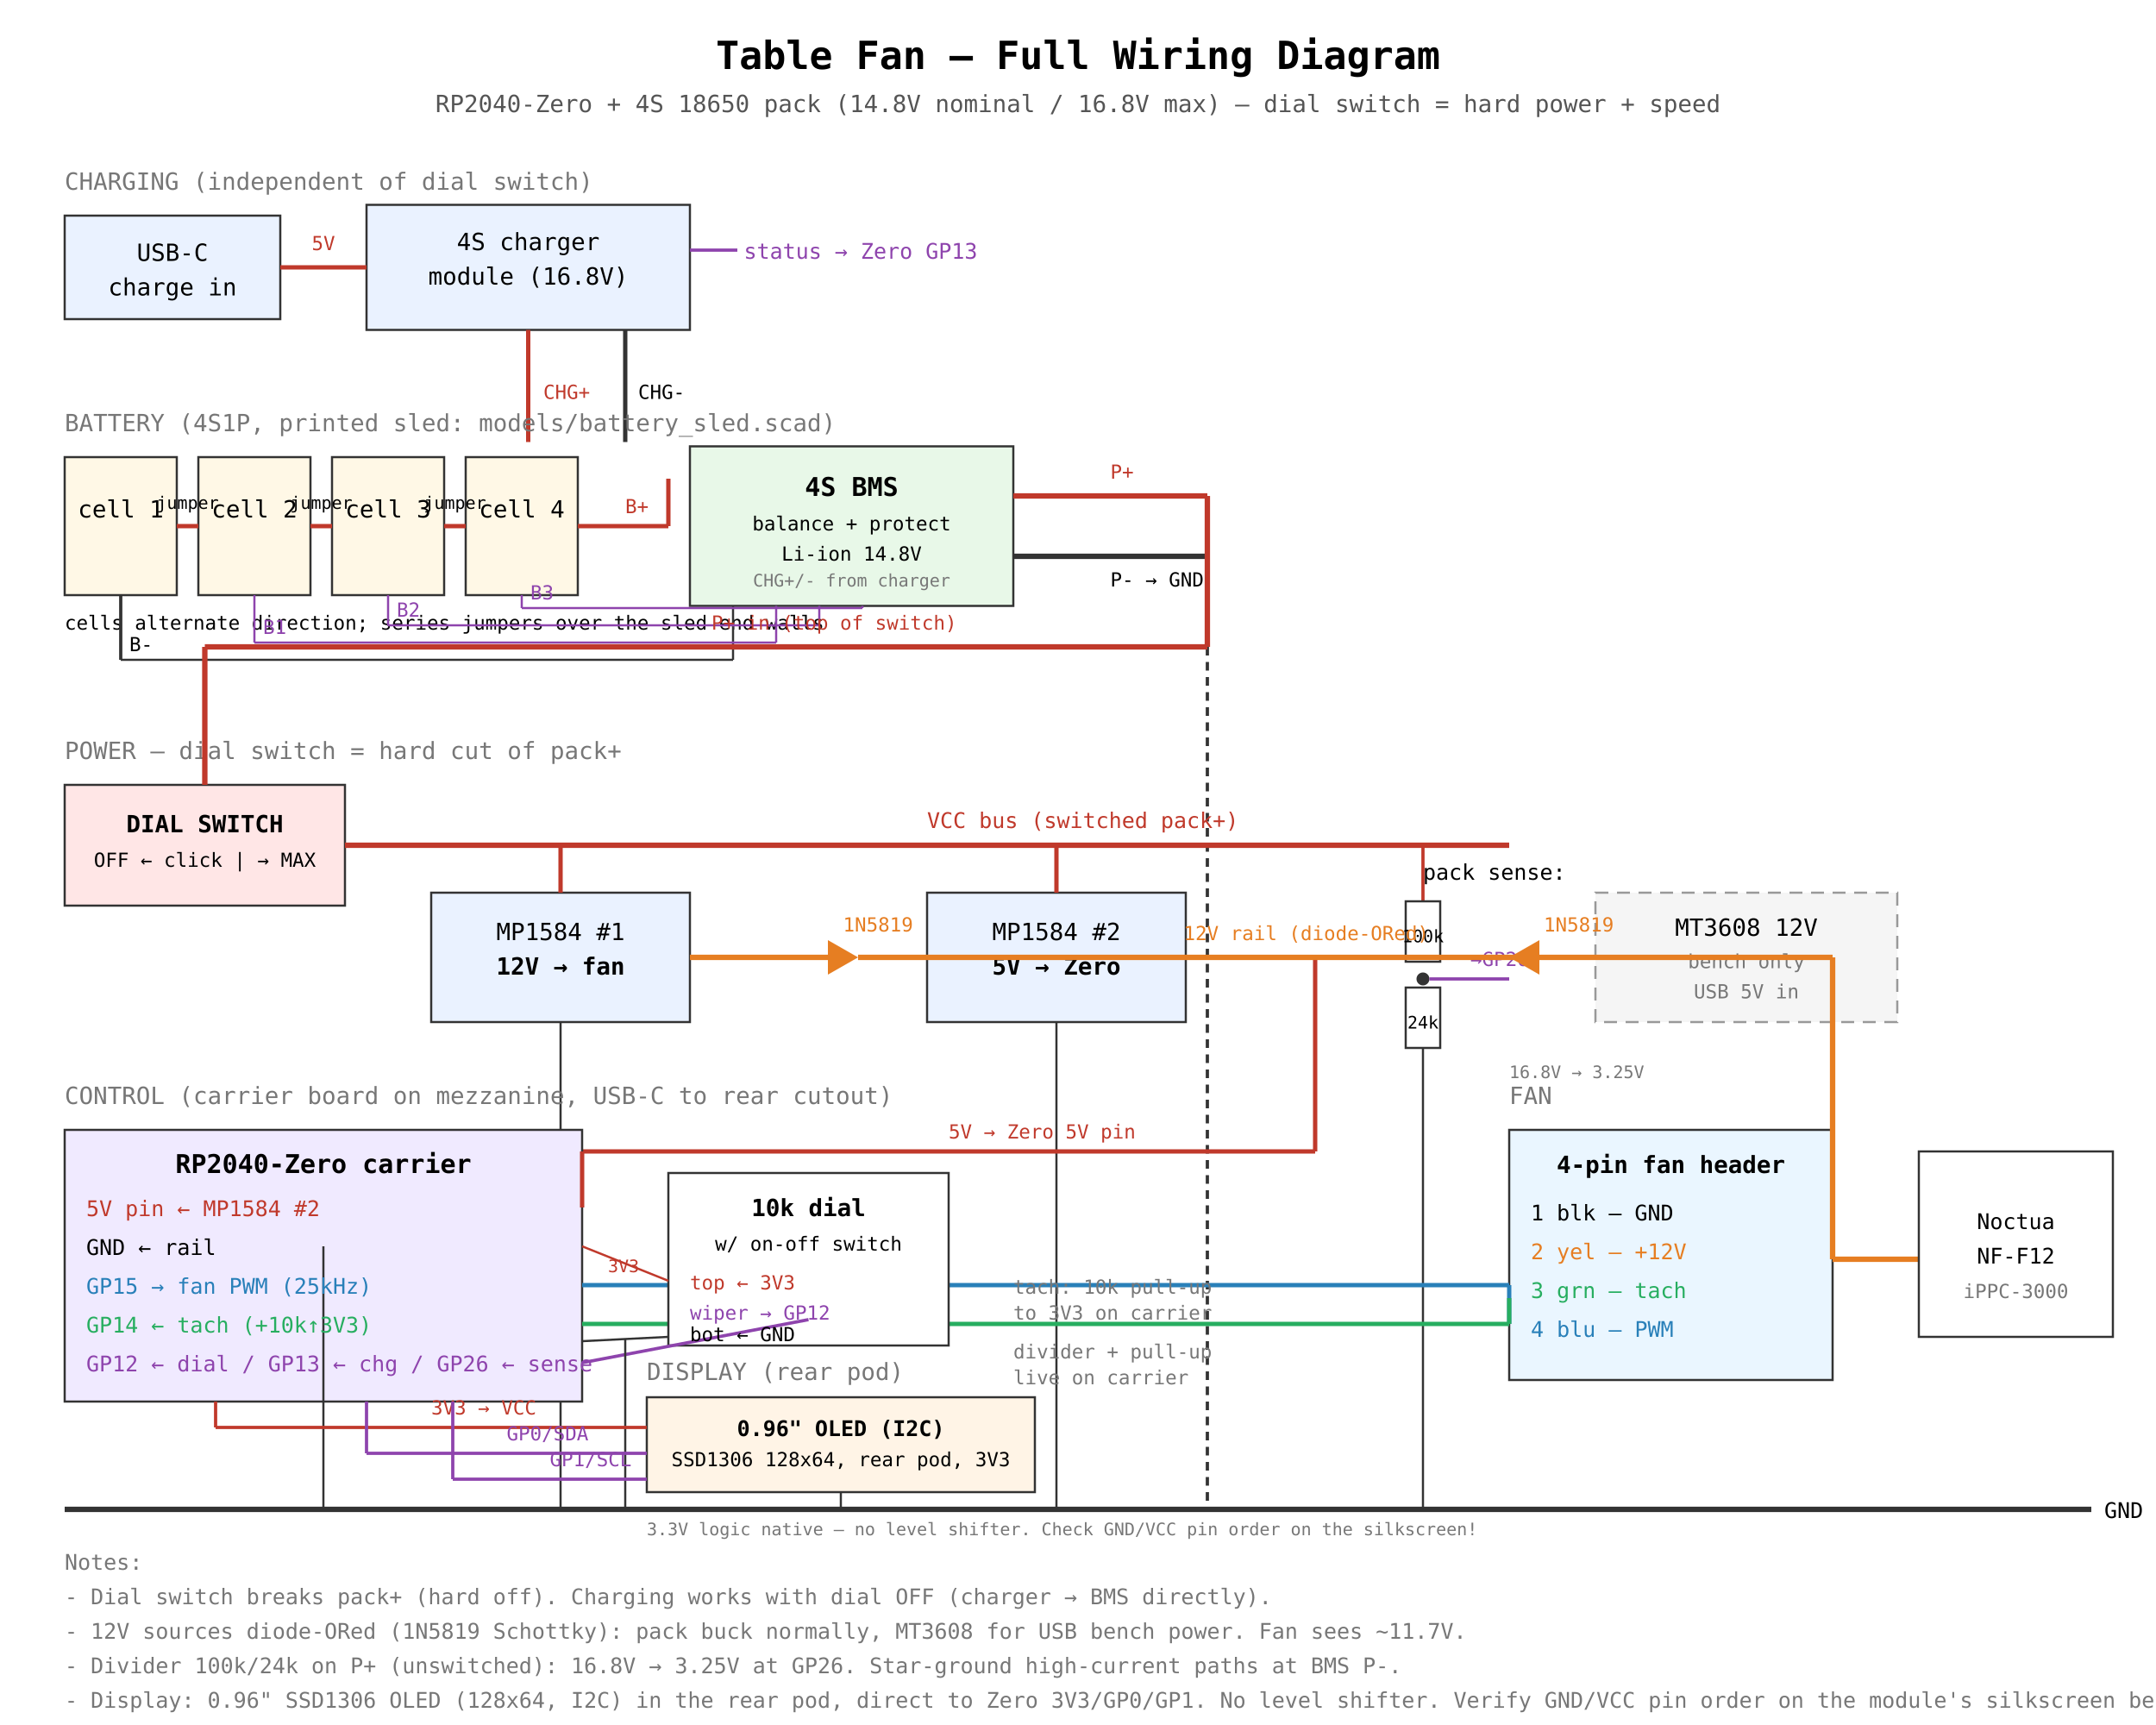
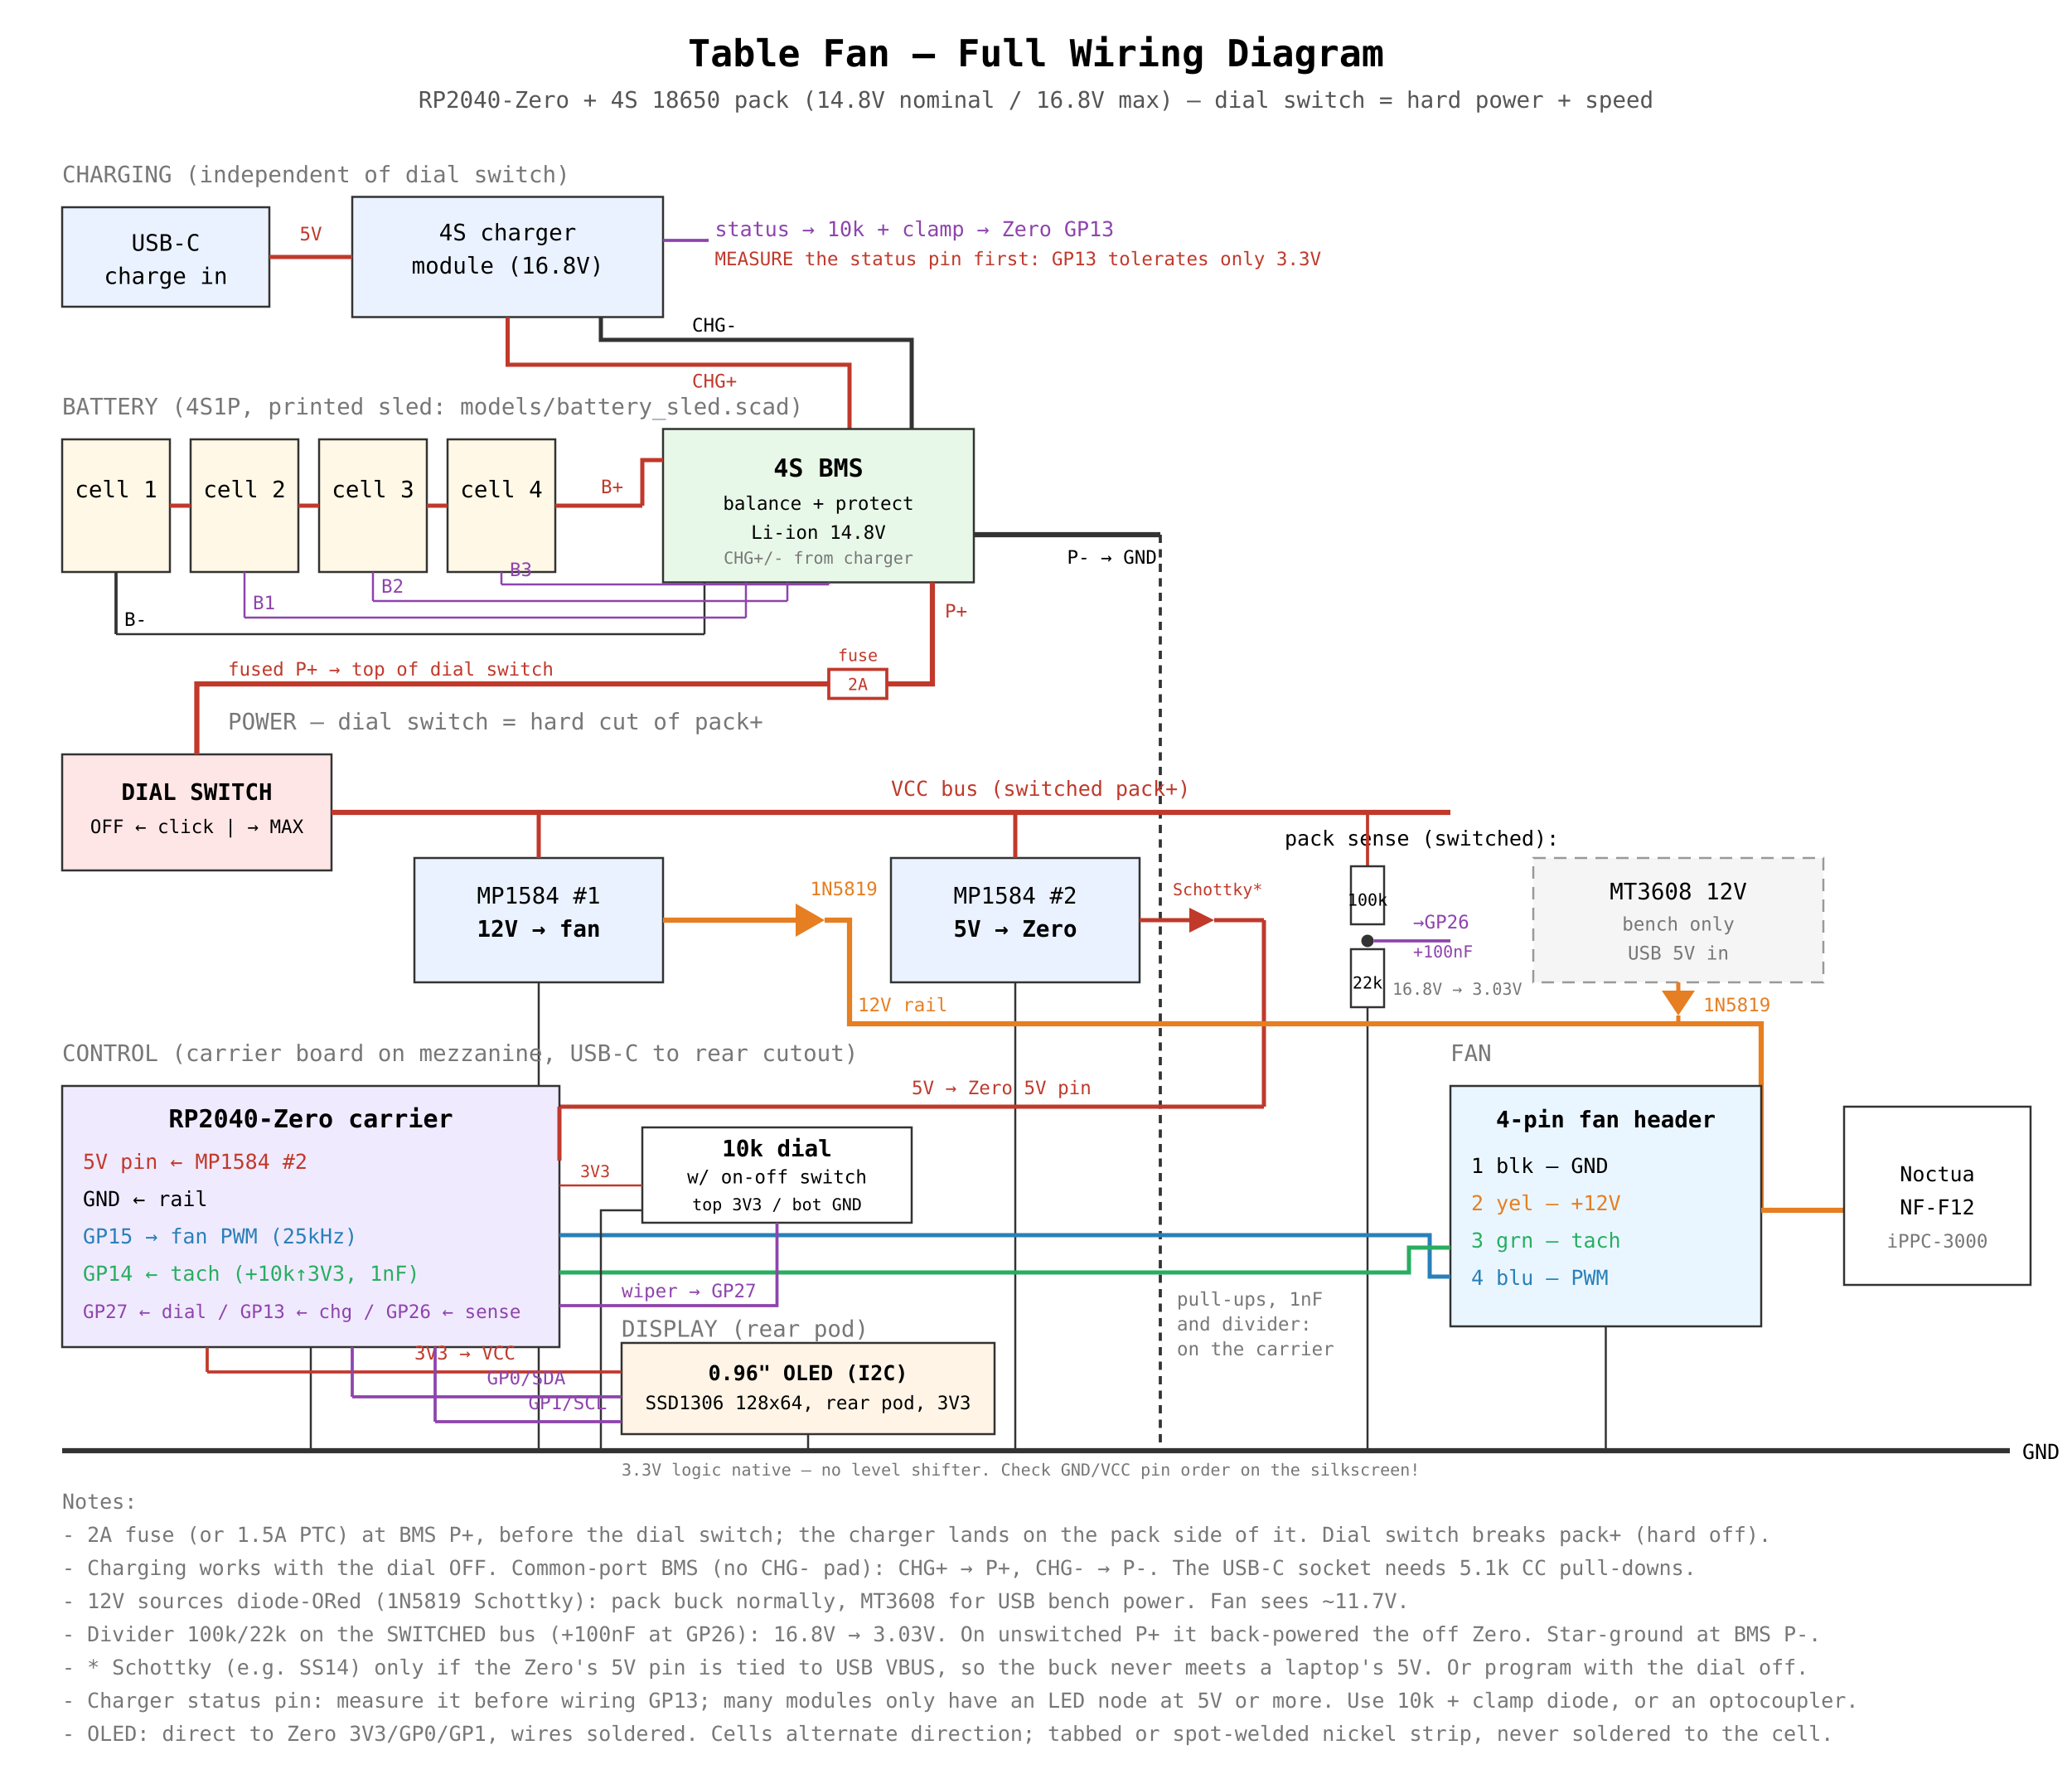
- <svg xmlns="http://www.w3.org/2000/svg" viewBox="0 0 1000 800" font-family="monospace" font-size="12">
-   <rect x="0" y="0" width="1000" height="800" fill="#ffffff" />
+ <svg xmlns="http://www.w3.org/2000/svg" viewBox="0 0 1000 856" font-family="monospace" font-size="12">
+   <rect x="0" y="0" width="1000" height="856" fill="#ffffff" />
  <text x="500" y="32" text-anchor="middle" font-size="18" font-weight="bold">Table Fan — Full Wiring Diagram</text>
  <text x="500" y="52" text-anchor="middle" font-size="11" fill="#555">RP2040-Zero + 4S 18650 pack (14.8V nominal / 16.8V max) — dial switch = hard power + speed</text>
  <text x="30" y="88" font-size="11" fill="#777">CHARGING (independent of dial switch)</text>
  <rect x="30" y="100" width="100" height="48" fill="#eaf2ff" stroke="#333" />
  <text x="80" y="121" text-anchor="middle" font-size="11">USB-C</text>
  <text x="80" y="137" text-anchor="middle" font-size="11">charge in</text>
  <rect x="170" y="95" width="150" height="58" fill="#eaf2ff" stroke="#333" />
  <text x="245" y="116" text-anchor="middle" font-size="11">4S charger</text>
  <text x="245" y="132" text-anchor="middle" font-size="11">module (16.8V)</text>
  <line x1="130" y1="124" x2="170" y2="124" stroke="#c0392b" stroke-width="2" />
  <text x="150" y="116" text-anchor="middle" font-size="9" fill="#c0392b">5V</text>
-   <line x1="245" y1="153" x2="245" y2="205" stroke="#c0392b" stroke-width="2" />
-   <line x1="290" y1="153" x2="290" y2="205" stroke="#333" stroke-width="2" />
-   <text x="252" y="185" font-size="9" fill="#c0392b">CHG+</text>
-   <text x="296" y="185" font-size="9">CHG-</text>
-   <text x="345" y="120" font-size="10" fill="#8e44ad">status → Zero GP13</text>
+   <polyline points="245,153 245,176 410,176 410,207" fill="none" stroke="#c0392b" stroke-width="2" />
+   <polyline points="290,153 290,164 440,164 440,207" fill="none" stroke="#333" stroke-width="2" />
+   <text x="334" y="187" font-size="9" fill="#c0392b">CHG+</text>
+   <text x="334" y="160" font-size="9">CHG-</text>
+   <text x="345" y="114" font-size="10" fill="#8e44ad">status → 10k + clamp → Zero GP13</text>
+   <text x="345" y="128" font-size="9" fill="#c0392b">MEASURE the status pin first: GP13 tolerates only 3.3V</text>
  <line x1="320" y1="116" x2="342" y2="116" stroke="#8e44ad" stroke-width="1.5" />
  <text x="30" y="200" font-size="11" fill="#777">BATTERY (4S1P, printed sled: models/battery_sled.scad)</text>
  <g font-size="11">
    <rect x="30" y="212" width="52" height="64" fill="#fff8e6" stroke="#333" />
    <text x="56" y="240" text-anchor="middle">cell 1</text>
    <rect x="92" y="212" width="52" height="64" fill="#fff8e6" stroke="#333" />
    <text x="118" y="240" text-anchor="middle">cell 2</text>
    <rect x="154" y="212" width="52" height="64" fill="#fff8e6" stroke="#333" />
    <text x="180" y="240" text-anchor="middle">cell 3</text>
    <rect x="216" y="212" width="52" height="64" fill="#fff8e6" stroke="#333" />
    <text x="242" y="240" text-anchor="middle">cell 4</text>
  </g>
  <line x1="82" y1="244" x2="92" y2="244" stroke="#c0392b" stroke-width="2" />
  <line x1="144" y1="244" x2="154" y2="244" stroke="#c0392b" stroke-width="2" />
  <line x1="206" y1="244" x2="216" y2="244" stroke="#c0392b" stroke-width="2" />
-   <text x="87" y="236" font-size="8" text-anchor="middle">jumper</text>
-   <text x="149" y="236" font-size="8" text-anchor="middle">jumper</text>
-   <text x="211" y="236" font-size="8" text-anchor="middle">jumper</text>
-   <text x="30" y="292" font-size="9">cells alternate direction; series jumpers over the sled end walls</text>
  <rect x="320" y="207" width="150" height="74" fill="#e8f8e8" stroke="#333" />
  <text x="395" y="230" text-anchor="middle" font-size="12" font-weight="bold">4S BMS</text>
  <text x="395" y="246" text-anchor="middle" font-size="9">balance + protect</text>
  <text x="395" y="260" text-anchor="middle" font-size="9">Li-ion 14.8V</text>
  <line x1="56" y1="276" x2="56" y2="306" stroke="#333" stroke-width="1.5" />
  <line x1="56" y1="306" x2="340" y2="306" stroke="#333" stroke-width="1" />
  <line x1="340" y1="281" x2="340" y2="306" stroke="#333" stroke-width="1" />
  <text x="60" y="302" font-size="9">B-</text>
  <line x1="118" y1="276" x2="118" y2="298" stroke="#8e44ad" stroke-width="1" />
  <line x1="118" y1="298" x2="360" y2="298" stroke="#8e44ad" stroke-width="1" />
  <line x1="360" y1="281" x2="360" y2="298" stroke="#8e44ad" stroke-width="1" />
  <text x="122" y="294" font-size="9" fill="#8e44ad">B1</text>
  <line x1="180" y1="276" x2="180" y2="290" stroke="#8e44ad" stroke-width="1" />
  <line x1="180" y1="290" x2="380" y2="290" stroke="#8e44ad" stroke-width="1" />
  <line x1="380" y1="281" x2="380" y2="290" stroke="#8e44ad" stroke-width="1" />
  <text x="184" y="286" font-size="9" fill="#8e44ad">B2</text>
  <line x1="242" y1="276" x2="242" y2="282" stroke="#8e44ad" stroke-width="1" />
  <line x1="242" y1="282" x2="400" y2="282" stroke="#8e44ad" stroke-width="1" />
  <line x1="400" y1="281" x2="400" y2="282" stroke="#8e44ad" stroke-width="1" />
  <text x="246" y="278" font-size="9" fill="#8e44ad">B3</text>
  <line x1="268" y1="244" x2="310" y2="244" stroke="#c0392b" stroke-width="2" />
-   <line x1="310" y1="244" x2="310" y2="222" stroke="#c0392b" stroke-width="2" />
+   <polyline points="310,244 310,222 320,222" fill="none" stroke="#c0392b" stroke-width="2" />
  <text x="290" y="238" font-size="9" fill="#c0392b">B+</text>
  <text x="395" y="272" text-anchor="middle" font-size="8" fill="#777">CHG+/- from charger</text>
-   <line x1="470" y1="230" x2="560" y2="230" stroke="#c0392b" stroke-width="2.5" />
-   <text x="515" y="222" font-size="9" fill="#c0392b">P+</text>
+   <polyline points="450,281 450,330 428,330" fill="none" stroke="#c0392b" stroke-width="2.5" />
+   <text x="456" y="298" font-size="9" fill="#c0392b">P+</text>
+   <rect x="400" y="323" width="28" height="14" fill="#fff" stroke="#c0392b" stroke-width="1.5" />
+   <text x="414" y="333" text-anchor="middle" font-size="8" fill="#c0392b">2A</text>
+   <text x="414" y="319" text-anchor="middle" font-size="8" fill="#c0392b">fuse</text>
  <line x1="470" y1="258" x2="560" y2="258" stroke="#333" stroke-width="2.5" />
  <text x="515" y="272" font-size="9">P- → GND</text>
  <line x1="560" y1="258" x2="560" y2="700" stroke="#333" stroke-width="1.5" stroke-dasharray="4,3" />
-   <text x="30" y="352" font-size="11" fill="#777">POWER — dial switch = hard cut of pack+</text>
+   <text x="110" y="352" font-size="11" fill="#777">POWER — dial switch = hard cut of pack+</text>
  <rect x="30" y="364" width="130" height="56" fill="#ffe6e6" stroke="#333" />
  <text x="95" y="386" text-anchor="middle" font-size="11" font-weight="bold">DIAL SWITCH</text>
  <text x="95" y="402" text-anchor="middle" font-size="9">OFF ← click | → MAX</text>
-   <line x1="560" y1="230" x2="560" y2="300" stroke="#c0392b" stroke-width="2.5" />
-   <line x1="95" y1="300" x2="560" y2="300" stroke="#c0392b" stroke-width="2.5" />
-   <line x1="95" y1="300" x2="95" y2="364" stroke="#c0392b" stroke-width="2.5" />
-   <text x="330" y="292" font-size="9" fill="#c0392b">P+ in (top of switch)</text>
+   <polyline points="400,330 95,330 95,364" fill="none" stroke="#c0392b" stroke-width="2.5" />
+   <text x="110" y="326" font-size="9" fill="#c0392b">fused P+ → top of dial switch</text>
  <line x1="160" y1="392" x2="700" y2="392" stroke="#c0392b" stroke-width="2.5" />
  <text x="430" y="384" font-size="10" fill="#c0392b">VCC bus (switched pack+)</text>
  <rect x="200" y="414" width="120" height="60" fill="#eaf2ff" stroke="#333" />
  <text x="260" y="436" text-anchor="middle" font-size="11">MP1584 #1</text>
  <text x="260" y="452" text-anchor="middle" font-size="11" font-weight="bold">12V → fan</text>
  <line x1="260" y1="392" x2="260" y2="414" stroke="#c0392b" stroke-width="2" />
  <line x1="260" y1="474" x2="260" y2="700" stroke="#333" stroke-width="1" />
  <line x1="320" y1="444" x2="384" y2="444" stroke="#e67e22" stroke-width="2.5" />
  <polygon points="384,436 398,444 384,452" fill="#e67e22" />
  <text x="391" y="432" font-size="9" fill="#e67e22">1N5819</text>
  <rect x="430" y="414" width="120" height="60" fill="#eaf2ff" stroke="#333" />
  <text x="490" y="436" text-anchor="middle" font-size="11">MP1584 #2</text>
  <text x="490" y="452" text-anchor="middle" font-size="11" font-weight="bold">5V → Zero</text>
  <line x1="490" y1="392" x2="490" y2="414" stroke="#c0392b" stroke-width="2" />
  <line x1="490" y1="474" x2="490" y2="700" stroke="#333" stroke-width="1" />
-   <line x1="550" y1="444" x2="610" y2="444" stroke="#c0392b" stroke-width="2" />
+   <line x1="550" y1="444" x2="574" y2="444" stroke="#c0392b" stroke-width="2" />
+   <polygon points="574,438 586,444 574,450" fill="#c0392b" />
+   <text x="566" y="432" font-size="8" fill="#c0392b">Schottky*</text>
+   <line x1="586" y1="444" x2="610" y2="444" stroke="#c0392b" stroke-width="2" />
  <line x1="610" y1="444" x2="610" y2="534" stroke="#c0392b" stroke-width="2" />
  <line x1="610" y1="534" x2="270" y2="534" stroke="#c0392b" stroke-width="2" />
  <text x="440" y="528" font-size="9" fill="#c0392b">5V → Zero 5V pin</text>
-   <text x="660" y="408" font-size="10">pack sense:</text>
+   <text x="620" y="408" font-size="10">pack sense (switched):</text>
  <line x1="660" y1="392" x2="660" y2="418" stroke="#c0392b" stroke-width="1.5" />
  <rect x="652" y="418" width="16" height="28" fill="#fff" stroke="#333" />
  <text x="660" y="437" font-size="8" text-anchor="middle">100k</text>
  <circle cx="660" cy="454" r="3" fill="#333" />
  <rect x="652" y="458" width="16" height="28" fill="#fff" stroke="#333" />
-   <text x="660" y="477" font-size="8" text-anchor="middle">24k</text>
+   <text x="660" y="477" font-size="8" text-anchor="middle">22k</text>
  <line x1="660" y1="486" x2="660" y2="700" stroke="#333" stroke-width="1" />
  <line x1="663" y1="454" x2="700" y2="454" stroke="#8e44ad" stroke-width="1.5" />
  <text x="682" y="448" font-size="9" fill="#8e44ad">→GP26</text>
-   <text x="700" y="500" font-size="8" fill="#777">16.8V → 3.25V</text>
+   <text x="682" y="462" font-size="8" fill="#8e44ad">+100nF</text>
+   <text x="672" y="480" font-size="8" fill="#777">16.8V → 3.03V</text>
  <rect x="740" y="414" width="140" height="60" fill="#f5f5f5" stroke="#999" stroke-dasharray="6,4" />
  <text x="810" y="434" text-anchor="middle" font-size="11">MT3608 12V</text>
  <text x="810" y="449" text-anchor="middle" font-size="9" fill="#777">bench only</text>
  <text x="810" y="463" text-anchor="middle" font-size="9" fill="#777">USB 5V in</text>
-   <line x1="740" y1="444" x2="700" y2="444" stroke="#e67e22" stroke-width="2" stroke-dasharray="5,3" />
-   <polygon points="714,436 700,444 714,452" fill="#e67e22" />
-   <text x="716" y="432" font-size="9" fill="#e67e22">1N5819</text>
-   <line x1="398" y1="444" x2="700" y2="444" stroke="#e67e22" stroke-width="2.5" />
-   <text x="549" y="436" font-size="9" fill="#e67e22">12V rail (diode-ORed)</text>
+   <line x1="810" y1="474" x2="810" y2="494" stroke="#e67e22" stroke-width="2" stroke-dasharray="5,3" />
+   <polygon points="802,478 818,478 810,490" fill="#e67e22" />
+   <text x="822" y="488" font-size="9" fill="#e67e22">1N5819</text>
+   <polyline points="398,444 410,444 410,494 850,494 850,584" fill="none" stroke="#e67e22" stroke-width="2.5" />
+   <text x="414" y="488" font-size="9" fill="#e67e22">12V rail</text>
  <text x="700" y="512" font-size="11" fill="#777">FAN</text>
  <rect x="700" y="524" width="150" height="116" fill="#eaf6ff" stroke="#333" />
  <text x="775" y="544" text-anchor="middle" font-size="11" font-weight="bold">4-pin fan header</text>
  <text x="710" y="566" font-size="10">1 blk — GND</text>
  <text x="710" y="584" font-size="10" fill="#e67e22">2 yel — +12V</text>
  <text x="710" y="602" font-size="10" fill="#27ae60">3 grn — tach</text>
  <text x="710" y="620" font-size="10" fill="#2980b9">4 blu — PWM</text>
-   <line x1="700" y1="444" x2="850" y2="444" stroke="#e67e22" stroke-width="2.5" />
-   <line x1="850" y1="444" x2="850" y2="584" stroke="#e67e22" stroke-width="2.5" />
  <line x1="850" y1="584" x2="890" y2="584" stroke="#e67e22" stroke-width="2.5" />
+   <line x1="775" y1="640" x2="775" y2="700" stroke="#333" stroke-width="1" />
  <rect x="890" y="534" width="90" height="86" fill="#fff" stroke="#333" />
  <text x="935" y="570" text-anchor="middle" font-size="10">Noctua</text>
  <text x="935" y="586" text-anchor="middle" font-size="10">NF-F12</text>
  <text x="935" y="602" text-anchor="middle" font-size="9" fill="#777">iPPC-3000</text>
  <text x="30" y="512" font-size="11" fill="#777">CONTROL (carrier board on mezzanine, USB-C to rear cutout)</text>
  <rect x="30" y="524" width="240" height="126" fill="#f0eaff" stroke="#333" />
  <text x="150" y="544" text-anchor="middle" font-size="12" font-weight="bold">RP2040-Zero carrier</text>
  <text x="40" y="564" font-size="10" fill="#c0392b">5V pin ← MP1584 #2</text>
  <line x1="270" y1="534" x2="270" y2="560" stroke="#c0392b" stroke-width="2" />
  <text x="40" y="582" font-size="10">GND ← rail</text>
-   <line x1="150" y1="578" x2="150" y2="700" stroke="#333" stroke-width="1" />
+   <line x1="150" y1="650" x2="150" y2="700" stroke="#333" stroke-width="1" />
  <text x="40" y="600" font-size="10" fill="#2980b9">GP15 → fan PWM (25kHz)</text>
-   <line x1="270" y1="596" x2="700" y2="596" stroke="#2980b9" stroke-width="2" />
-   <line x1="700" y1="596" x2="700" y2="614" stroke="#2980b9" stroke-width="2" />
-   <text x="40" y="618" font-size="10" fill="#27ae60">GP14 ← tach (+10k↑3V3)</text>
-   <line x1="270" y1="614" x2="700" y2="614" stroke="#27ae60" stroke-width="2" />
-   <line x1="700" y1="614" x2="700" y2="602" stroke="#27ae60" stroke-width="2" />
-   <text x="40" y="636" font-size="10" fill="#8e44ad">GP12 ← dial / GP13 ← chg / GP26 ← sense</text>
-   <rect x="310" y="544" width="130" height="80" fill="#fff" stroke="#333" />
-   <text x="375" y="564" text-anchor="middle" font-size="11" font-weight="bold">10k dial</text>
-   <text x="375" y="580" text-anchor="middle" font-size="9">w/ on-off switch</text>
-   <text x="320" y="598" font-size="9" fill="#c0392b">top ← 3V3</text>
-   <text x="320" y="612" font-size="9" fill="#8e44ad">wiper → GP12</text>
-   <line x1="375" y1="612" x2="270" y2="632" stroke="#8e44ad" stroke-width="1.5" />
-   <text x="320" y="622" font-size="9">bot ← GND</text>
-   <line x1="270" y1="578" x2="310" y2="594" stroke="#c0392b" stroke-width="1" />
-   <text x="282" y="590" font-size="8" fill="#c0392b">3V3</text>
-   <line x1="270" y1="622" x2="310" y2="620" stroke="#333" stroke-width="1" />
-   <line x1="290" y1="621" x2="290" y2="700" stroke="#333" stroke-width="1" />
-   <text x="470" y="600" font-size="9" fill="#777">tach: 10k pull-up</text>
-   <text x="470" y="612" font-size="9" fill="#777">to 3V3 on carrier</text>
-   <text x="470" y="630" font-size="9" fill="#777">divider + pull-up</text>
-   <text x="470" y="642" font-size="9" fill="#777">live on carrier</text>
-   <text x="300" y="640" font-size="11" fill="#777">DISPLAY (rear pod)</text>
+   <polyline points="270,596 690,596 690,616 700,616" fill="none" stroke="#2980b9" stroke-width="2" />
+   <text x="40" y="618" font-size="10" fill="#27ae60">GP14 ← tach (+10k↑3V3, 1nF)</text>
+   <polyline points="270,614 680,614 680,602 700,602" fill="none" stroke="#27ae60" stroke-width="2" />
+   <text x="40" y="636" font-size="9" fill="#8e44ad">GP27 ← dial / GP13 ← chg / GP26 ← sense</text>
+   <rect x="310" y="544" width="130" height="46" fill="#fff" stroke="#333" />
+   <text x="375" y="558" text-anchor="middle" font-size="11" font-weight="bold">10k dial</text>
+   <text x="375" y="571" text-anchor="middle" font-size="9">w/ on-off switch</text>
+   <text x="375" y="584" text-anchor="middle" font-size="8">top 3V3 / bot GND</text>
+   <line x1="270" y1="572" x2="310" y2="572" stroke="#c0392b" stroke-width="1" />
+   <text x="280" y="568" font-size="8" fill="#c0392b">3V3</text>
+   <polyline points="310,584 290,584 290,700" fill="none" stroke="#333" stroke-width="1" />
+   <polyline points="375,590 375,630 270,630" fill="none" stroke="#8e44ad" stroke-width="1.5" />
+   <text x="300" y="626" font-size="9" fill="#8e44ad">wiper → GP27</text>
+   <text x="568" y="630" font-size="9" fill="#777">pull-ups, 1nF</text>
+   <text x="568" y="642" font-size="9" fill="#777">and divider:</text>
+   <text x="568" y="654" font-size="9" fill="#777">on the carrier</text>
+   <text x="300" y="645" font-size="11" fill="#777">DISPLAY (rear pod)</text>
  <rect x="300" y="648" width="180" height="44" fill="#fff4e6" stroke="#333" />
  <text x="390" y="666" text-anchor="middle" font-size="10" font-weight="bold">0.96" OLED (I2C)</text>
  <text x="390" y="680" text-anchor="middle" font-size="9">SSD1306 128x64, rear pod, 3V3</text>
  <line x1="100" y1="650" x2="100" y2="662" stroke="#c0392b" stroke-width="1.5" />
  <line x1="100" y1="662" x2="300" y2="662" stroke="#c0392b" stroke-width="1.5" />
  <text x="200" y="656" font-size="9" fill="#c0392b">3V3 → VCC</text>
  <line x1="170" y1="650" x2="170" y2="674" stroke="#8e44ad" stroke-width="1.5" />
  <line x1="170" y1="674" x2="300" y2="674" stroke="#8e44ad" stroke-width="1.5" />
  <text x="235" y="668" font-size="9" fill="#8e44ad">GP0/SDA</text>
  <line x1="210" y1="650" x2="210" y2="686" stroke="#8e44ad" stroke-width="1.5" />
  <line x1="210" y1="686" x2="300" y2="686" stroke="#8e44ad" stroke-width="1.5" />
  <text x="255" y="680" font-size="9" fill="#8e44ad">GP1/SCL</text>
  <line x1="390" y1="692" x2="390" y2="700" stroke="#333" stroke-width="1" />
  <text x="300" y="712" font-size="8" fill="#777">3.3V logic native — no level shifter. Check GND/VCC pin order on the silkscreen!</text>
  <line x1="30" y1="700" x2="970" y2="700" stroke="#333" stroke-width="2.5" />
  <text x="976" y="704" font-size="10">GND</text>
  <text x="30" y="728" font-size="10" fill="#777">Notes:</text>
-   <text x="30" y="744" font-size="10" fill="#777">- Dial switch breaks pack+ (hard off). Charging works with dial OFF (charger → BMS directly).</text>
-   <text x="30" y="760" font-size="10" fill="#777">- 12V sources diode-ORed (1N5819 Schottky): pack buck normally, MT3608 for USB bench power. Fan sees ~11.7V.</text>
-   <text x="30" y="776" font-size="10" fill="#777">- Divider 100k/24k on P+ (unswitched): 16.8V → 3.25V at GP26. Star-ground high-current paths at BMS P-.</text>
-   <text x="30" y="792" font-size="10" fill="#777">- Display: 0.96" SSD1306 OLED (128x64, I2C) in the rear pod, direct to Zero 3V3/GP0/GP1. No level shifter. Verify GND/VCC pin order on the module's silkscreen before wiring.</text>
+   <text x="30" y="744" font-size="10" fill="#777">- 2A fuse (or 1.5A PTC) at BMS P+, before the dial switch; the charger lands on the pack side of it. Dial switch breaks pack+ (hard off).</text>
+   <text x="30" y="760" font-size="10" fill="#777">- Charging works with the dial OFF. Common-port BMS (no CHG- pad): CHG+ → P+, CHG- → P-. The USB-C socket needs 5.1k CC pull-downs.</text>
+   <text x="30" y="776" font-size="10" fill="#777">- 12V sources diode-ORed (1N5819 Schottky): pack buck normally, MT3608 for USB bench power. Fan sees ~11.7V.</text>
+   <text x="30" y="792" font-size="10" fill="#777">- Divider 100k/22k on the SWITCHED bus (+100nF at GP26): 16.8V → 3.03V. On unswitched P+ it back-powered the off Zero. Star-ground at BMS P-.</text>
+   <text x="30" y="808" font-size="10" fill="#777">- * Schottky (e.g. SS14) only if the Zero's 5V pin is tied to USB VBUS, so the buck never meets a laptop's 5V. Or program with the dial off.</text>
+   <text x="30" y="824" font-size="10" fill="#777">- Charger status pin: measure it before wiring GP13; many modules only have an LED node at 5V or more. Use 10k + clamp diode, or an optocoupler.</text>
+   <text x="30" y="840" font-size="10" fill="#777">- OLED: direct to Zero 3V3/GP0/GP1, wires soldered. Cells alternate direction; tabbed or spot-welded nickel strip, never soldered to the cell.</text>
</svg>
